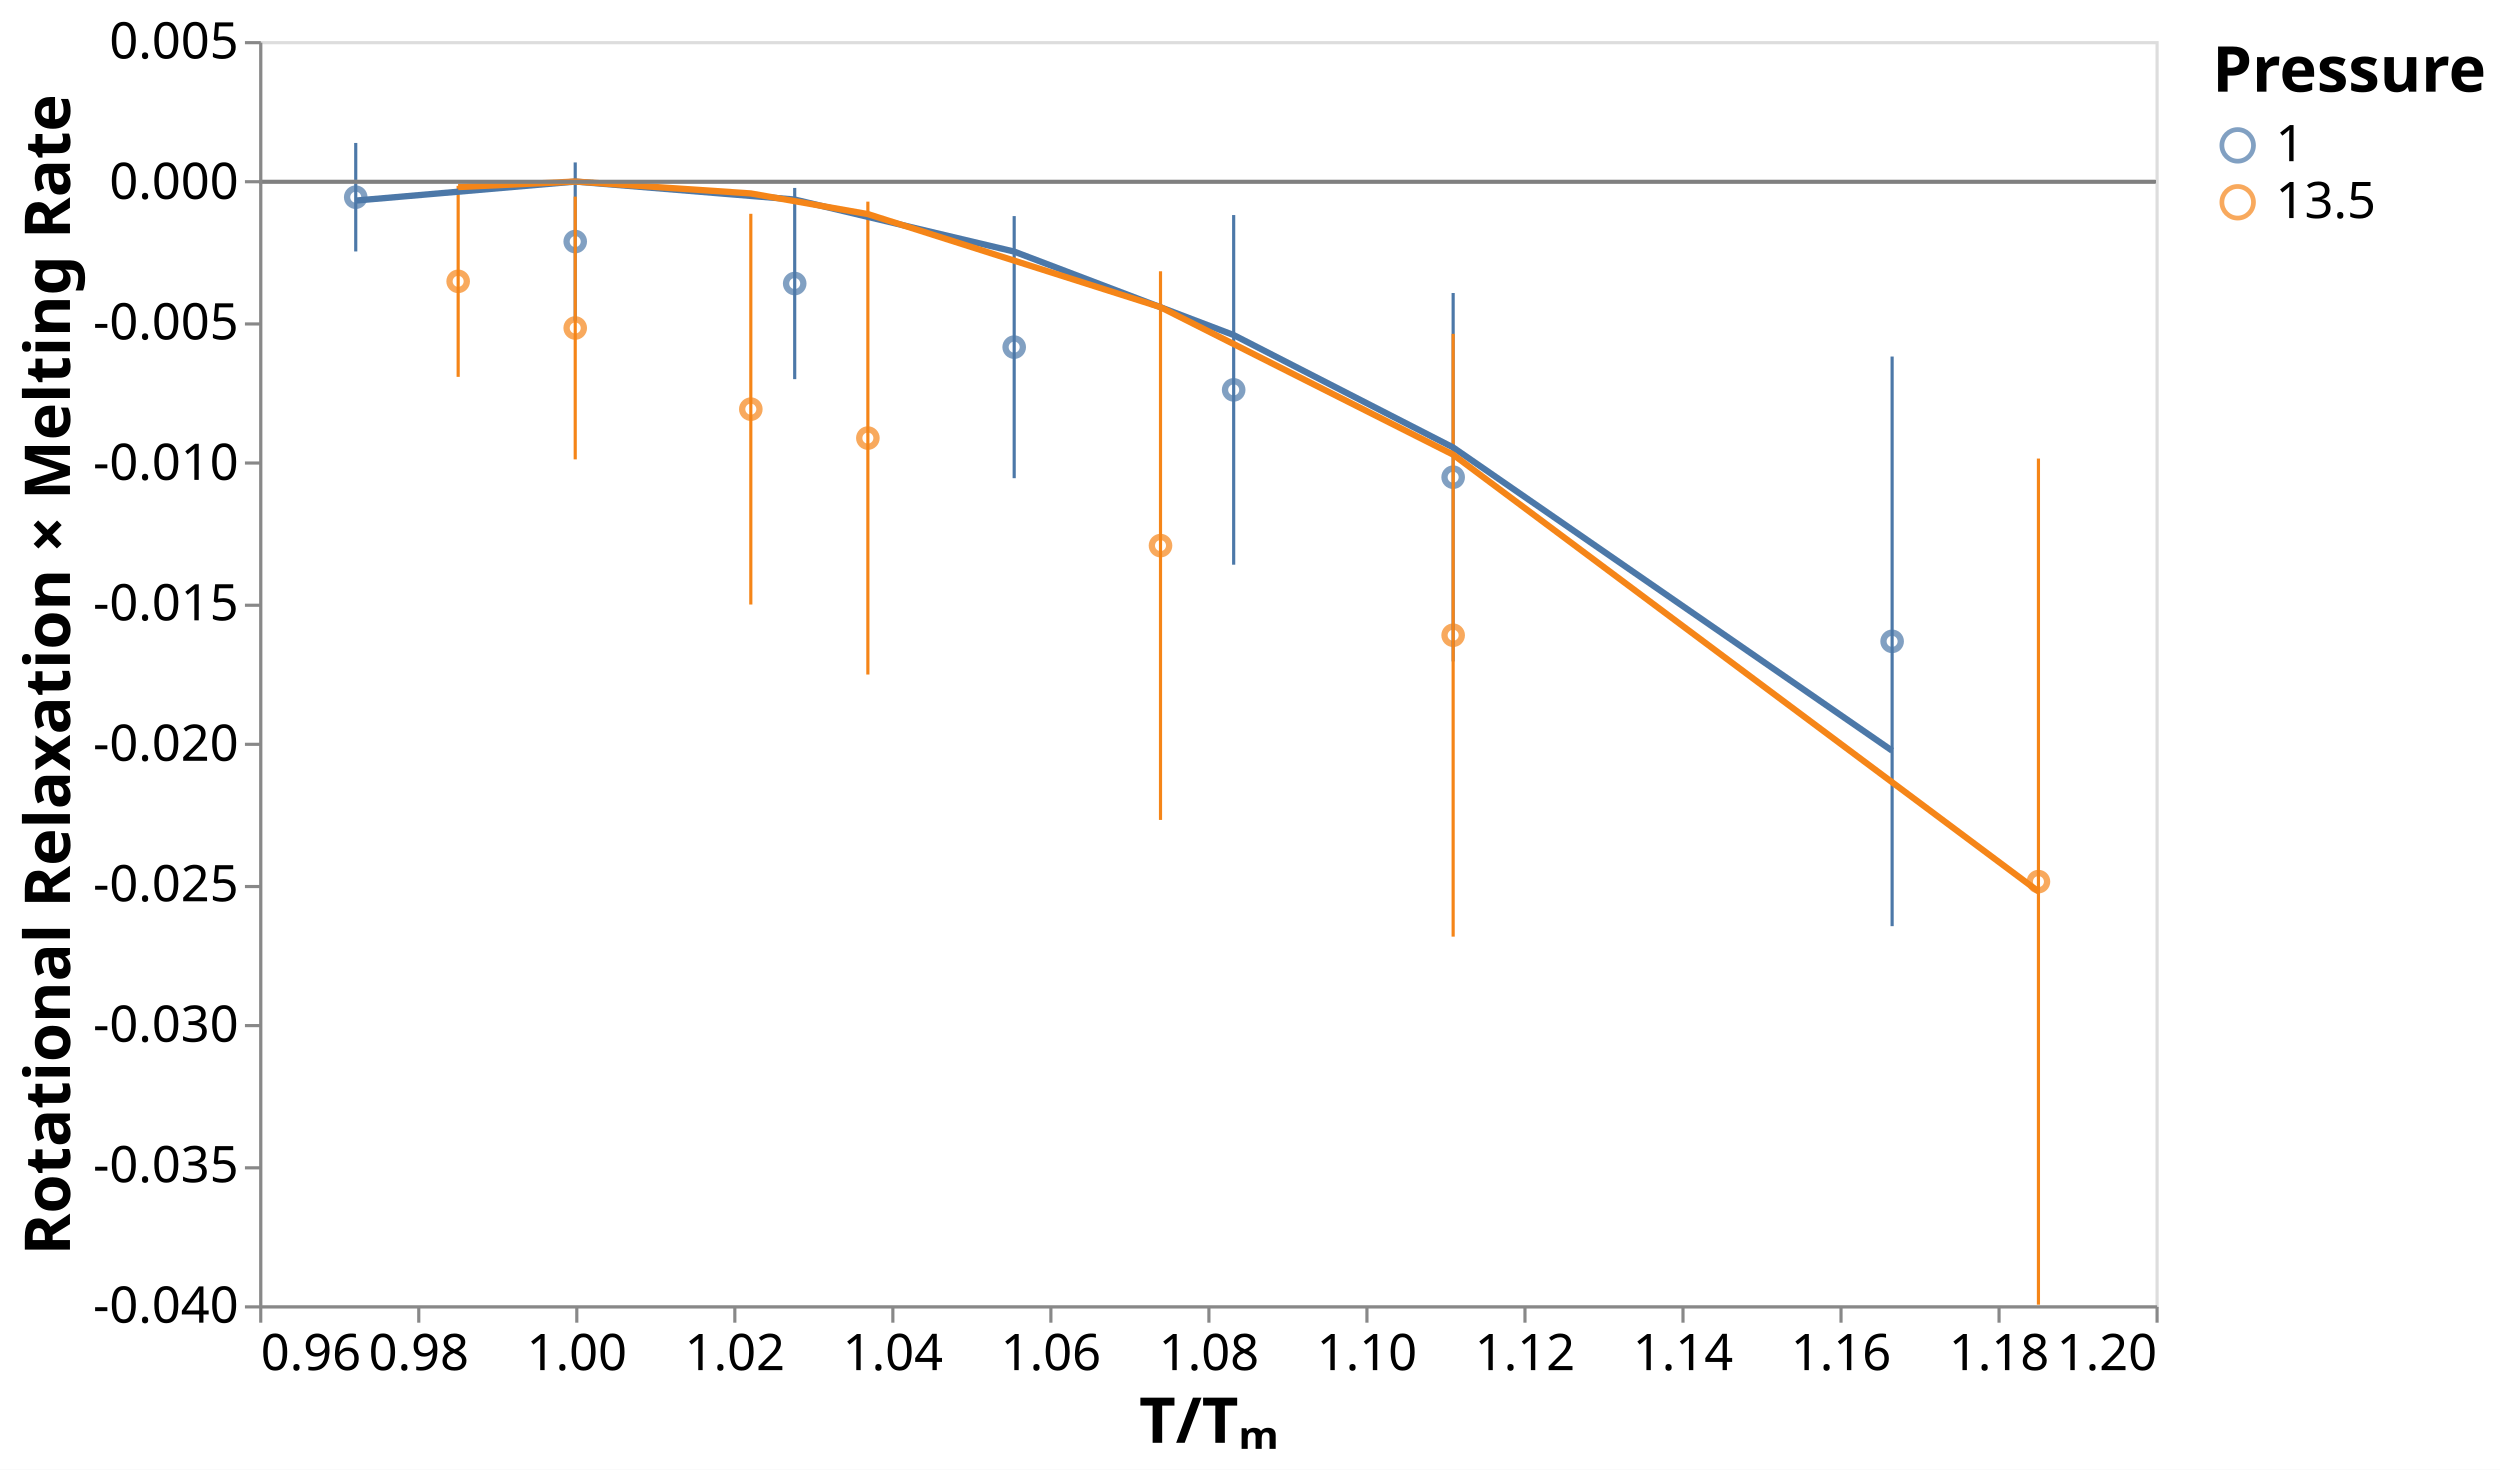
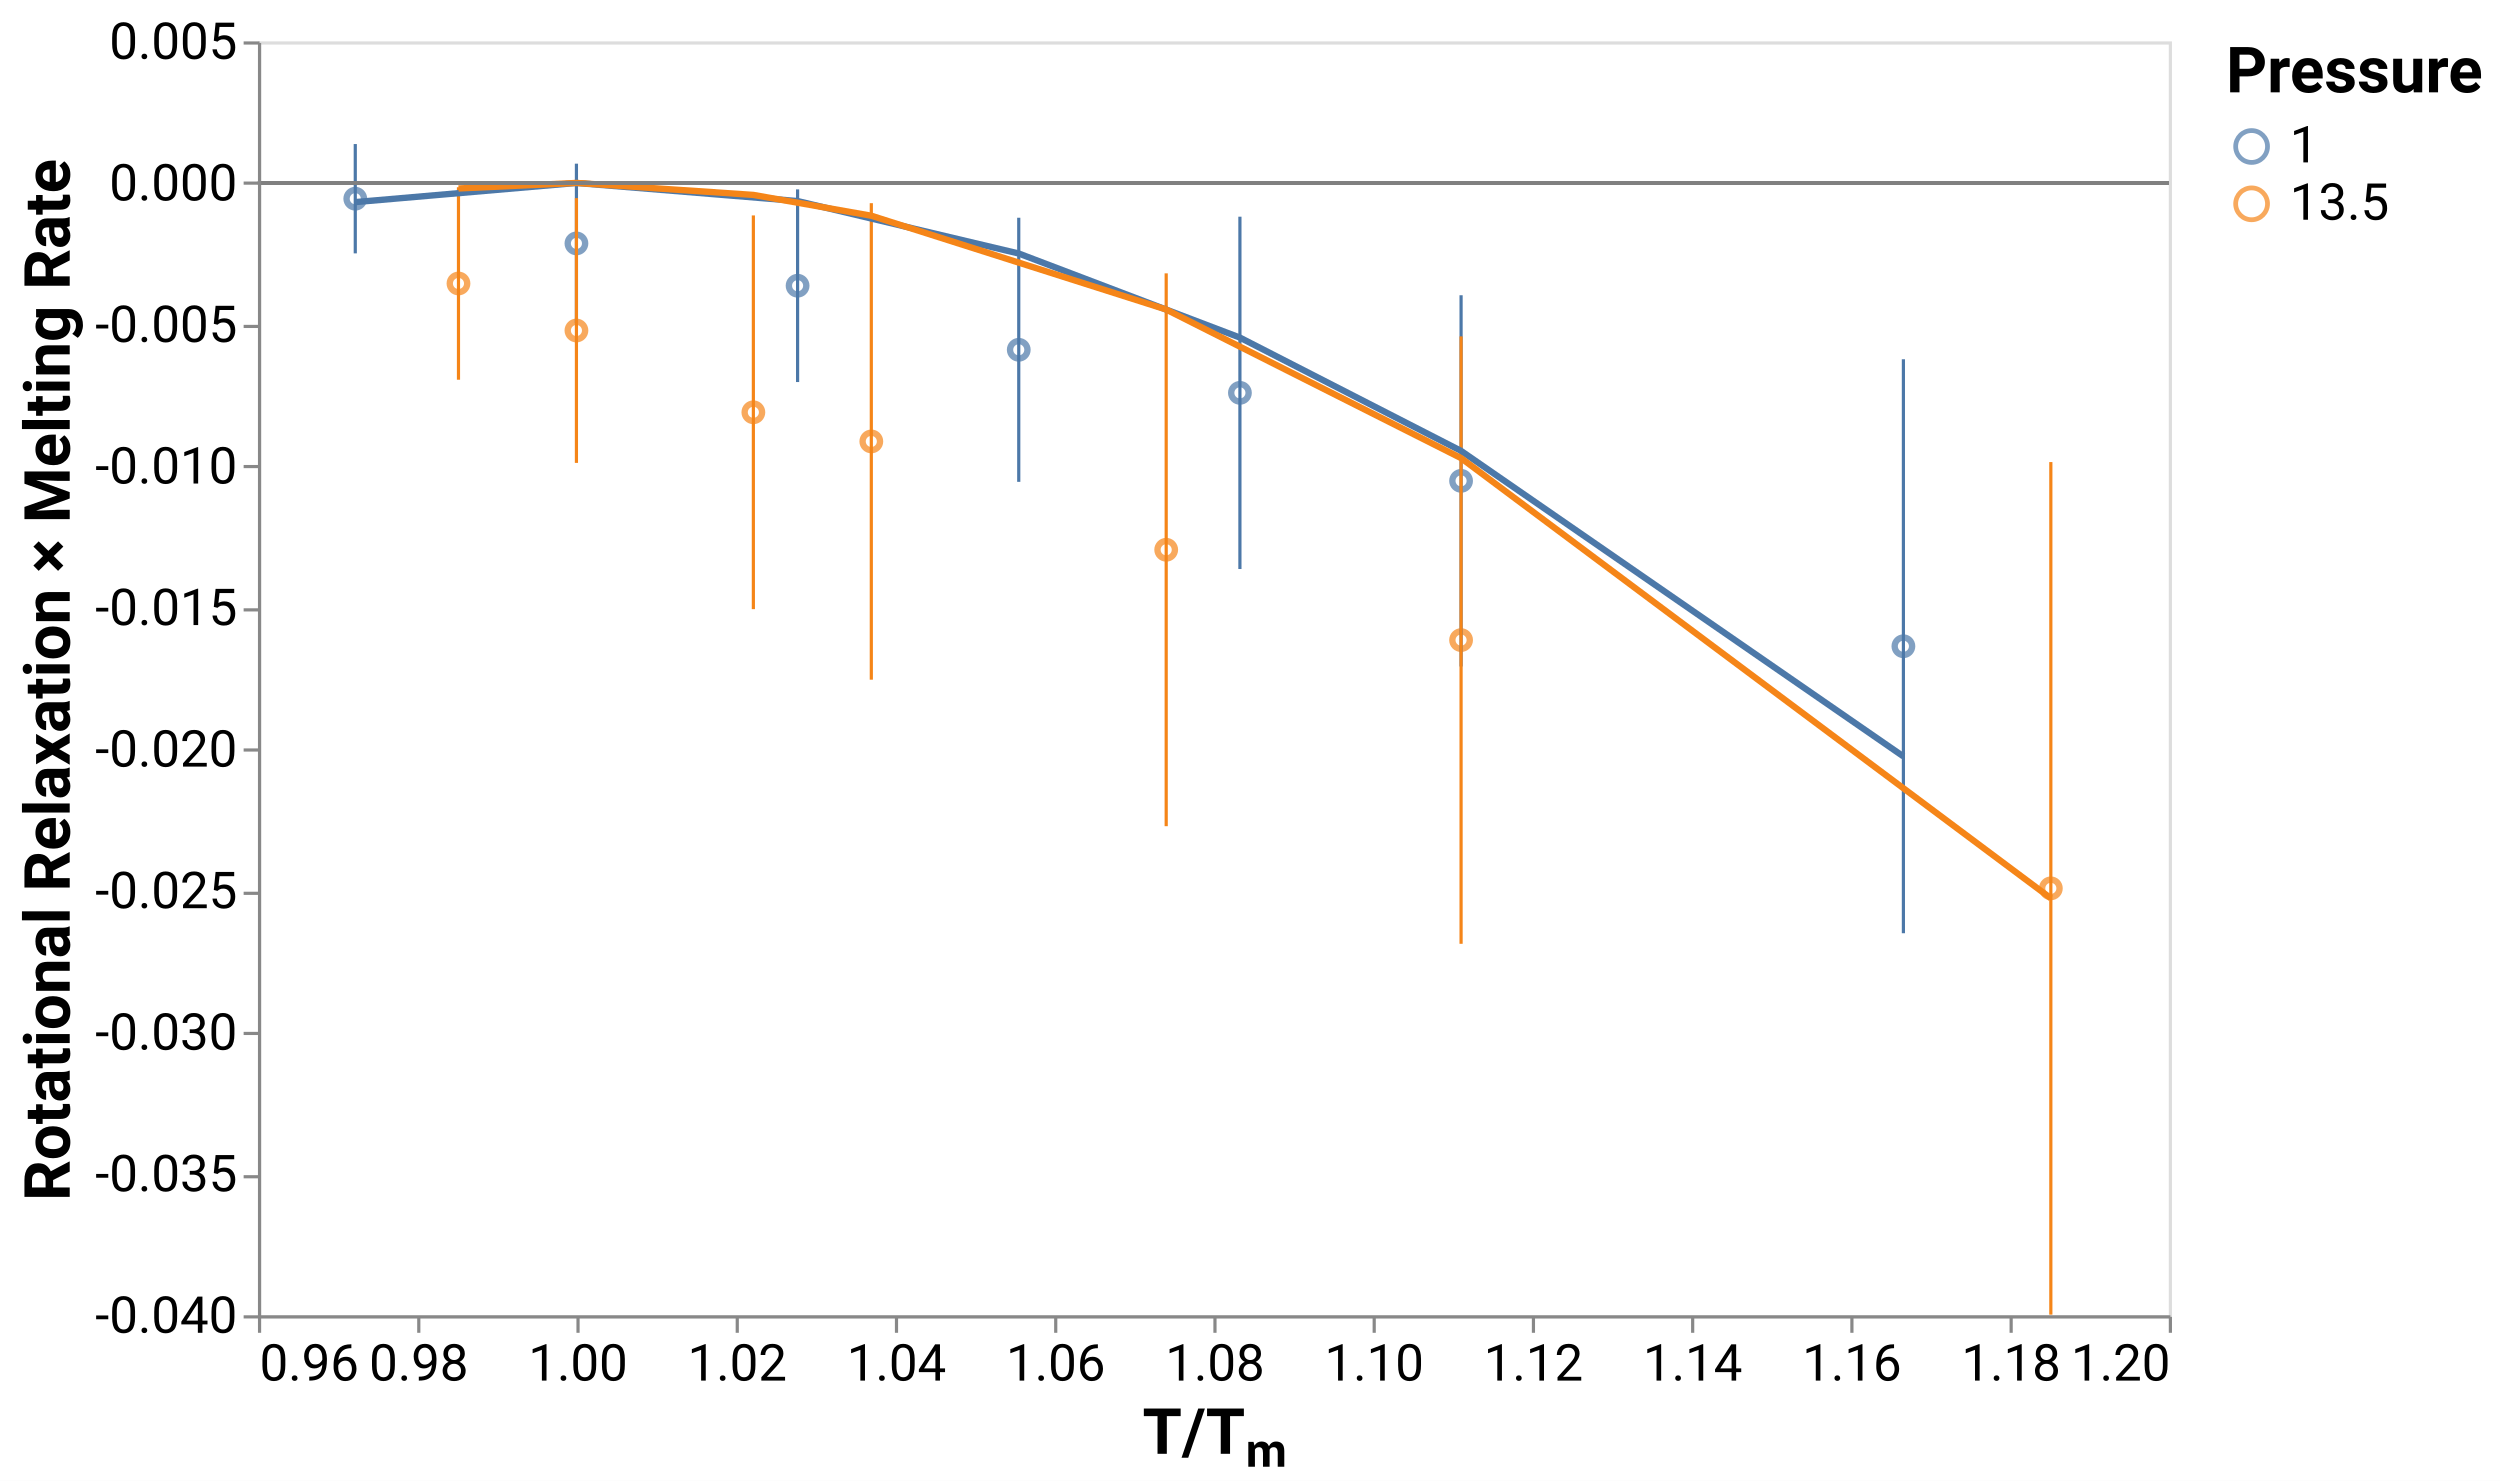
- <svg xmlns="http://www.w3.org/2000/svg" class="marks" width="791" height="465" viewBox="0 0 791 465" version="1.1">
-   <rect width="791" height="465" style="fill: white;" />
-   <g transform="translate(82,13)">
+ <svg xmlns="http://www.w3.org/2000/svg" class="marks" width="785" height="465" viewBox="0 0 785 465" version="1.1">
+   <rect width="785" height="465" style="fill: white;" />
+   <g transform="translate(81,13)">
    <g class="mark-group role-frame root">
      <g transform="translate(0,0)">
        <path class="background" d="M0.5,0.5h600v400h-600Z" style="fill: none; stroke: #ddd;" />
        <g>
          <g class="mark-symbol role-mark layer_0_layer_0_marks">
            <path transform="translate(30.55556,49.39436)" d="M2.739,0A2.739,2.739,0,1,1,-2.739,0A2.739,2.739,0,1,1,2.739,0" style="fill: none; stroke: #4c78a8; stroke-width: 2; opacity: 0.7;" />
            <path transform="translate(100,63.43042)" d="M2.739,0A2.739,2.739,0,1,1,-2.739,0A2.739,2.739,0,1,1,2.739,0" style="fill: none; stroke: #4c78a8; stroke-width: 2; opacity: 0.7;" />
            <path transform="translate(169.4444,76.71242)" d="M2.739,0A2.739,2.739,0,1,1,-2.739,0A2.739,2.739,0,1,1,2.739,0" style="fill: none; stroke: #4c78a8; stroke-width: 2; opacity: 0.7;" />
            <path transform="translate(238.8889,96.83455)" d="M2.739,0A2.739,2.739,0,1,1,-2.739,0A2.739,2.739,0,1,1,2.739,0" style="fill: none; stroke: #4c78a8; stroke-width: 2; opacity: 0.7;" />
            <path transform="translate(308.3333,110.3559)" d="M2.739,0A2.739,2.739,0,1,1,-2.739,0A2.739,2.739,0,1,1,2.739,0" style="fill: none; stroke: #4c78a8; stroke-width: 2; opacity: 0.7;" />
            <path transform="translate(377.7778,137.9886)" d="M2.739,0A2.739,2.739,0,1,1,-2.739,0A2.739,2.739,0,1,1,2.739,0" style="fill: none; stroke: #4c78a8; stroke-width: 2; opacity: 0.7;" />
            <path transform="translate(516.6667,189.9213)" d="M2.739,0A2.739,2.739,0,1,1,-2.739,0A2.739,2.739,0,1,1,2.739,0" style="fill: none; stroke: #4c78a8; stroke-width: 2; opacity: 0.7;" />
            <path transform="translate(62.96296,76.01323)" d="M2.739,0A2.739,2.739,0,1,1,-2.739,0A2.739,2.739,0,1,1,2.739,0" style="fill: none; stroke: #f58518; stroke-width: 2; opacity: 0.7;" />
            <path transform="translate(100,90.77768)" d="M2.739,0A2.739,2.739,0,1,1,-2.739,0A2.739,2.739,0,1,1,2.739,0" style="fill: none; stroke: #f58518; stroke-width: 2; opacity: 0.7;" />
            <path transform="translate(155.5556,116.4582)" d="M2.739,0A2.739,2.739,0,1,1,-2.739,0A2.739,2.739,0,1,1,2.739,0" style="fill: none; stroke: #f58518; stroke-width: 2; opacity: 0.7;" />
            <path transform="translate(192.5926,125.609)" d="M2.739,0A2.739,2.739,0,1,1,-2.739,0A2.739,2.739,0,1,1,2.739,0" style="fill: none; stroke: #f58518; stroke-width: 2; opacity: 0.7;" />
            <path transform="translate(285.1852,159.6275)" d="M2.739,0A2.739,2.739,0,1,1,-2.739,0A2.739,2.739,0,1,1,2.739,0" style="fill: none; stroke: #f58518; stroke-width: 2; opacity: 0.7;" />
            <path transform="translate(377.7778,187.9892)" d="M2.739,0A2.739,2.739,0,1,1,-2.739,0A2.739,2.739,0,1,1,2.739,0" style="fill: none; stroke: #f58518; stroke-width: 2; opacity: 0.7;" />
            <path transform="translate(562.963,265.9428)" d="M2.739,0A2.739,2.739,0,1,1,-2.739,0A2.739,2.739,0,1,1,2.739,0" style="fill: none; stroke: #f58518; stroke-width: 2; opacity: 0.7;" />
          </g>
          <g class="mark-rule role-mark layer_0_layer_1_layer_0_marks">
            <line transform="translate(30.55556,66.55942)" x2="0" y2="-34.33" style="fill: none; stroke: #4c78a8;" />
            <line transform="translate(100,88.46917)" x2="0" y2="-50.077" style="fill: none; stroke: #4c78a8;" />
            <line transform="translate(169.4444,106.9629)" x2="0" y2="-60.501" style="fill: none; stroke: #4c78a8;" />
            <line transform="translate(238.8889,138.2998)" x2="0" y2="-82.93" style="fill: none; stroke: #4c78a8;" />
            <line transform="translate(308.3333,165.6701)" x2="0" y2="-110.629" style="fill: none; stroke: #4c78a8;" />
            <line transform="translate(377.7778,196.2702)" x2="0" y2="-116.563" style="fill: none; stroke: #4c78a8;" />
            <line transform="translate(516.6667,280.0353)" x2="0" y2="-180.228" style="fill: none; stroke: #4c78a8;" />
            <line transform="translate(62.96296,106.2369)" x2="0" y2="-60.447" style="fill: none; stroke: #f58518;" />
            <line transform="translate(100,132.3472)" x2="0" y2="-83.139" style="fill: none; stroke: #f58518;" />
            <line transform="translate(155.5556,178.2722)" x2="0" y2="-123.628" style="fill: none; stroke: #f58518;" />
            <line transform="translate(192.5926,200.4225)" x2="0" y2="-149.627" style="fill: none; stroke: #f58518;" />
            <line transform="translate(285.1852,246.4227)" x2="0" y2="-173.59" style="fill: none; stroke: #f58518;" />
            <line transform="translate(377.7778,283.3526)" x2="0" y2="-190.727" style="fill: none; stroke: #f58518;" />
            <line transform="translate(562.963,399.797)" x2="0" y2="-267.708" style="fill: none; stroke: #f58518;" />
          </g>
          <g class="mark-group role-scope layer_0_layer_2_pathgroup">
            <g transform="translate(0,0)">
              <path class="background" d="M0,0h600v400h-600Z" style="fill: none;" />
              <g>
                <g class="mark-line role-mark layer_0_layer_2_marks">
                  <path d="M516.667,224.517L377.778,128.584L308.333,93.009L238.889,66.604L169.444,50.135L100,44.444L30.556,50.461" style="fill: none; stroke: #4c78a8; stroke-width: 2;" />
                </g>
              </g>
              <path class="foreground" d="" style="display: none; fill: none;" />
            </g>
            <g transform="translate(0,0)">
              <path class="background" d="M0,0h600v400h-600Z" style="fill: none;" />
              <g>
                <g class="mark-line role-mark layer_0_layer_2_marks">
                  <path d="M562.963,269.063L377.778,130.853L285.185,84.197L192.593,54.741L155.556,48.205L100,44.444L62.963,46.179" style="fill: none; stroke: #f58518; stroke-width: 2;" />
                </g>
              </g>
              <path class="foreground" d="" style="display: none; fill: none;" />
            </g>
          </g>
          <g class="mark-rule role-mark layer_1_marks">
            <line transform="translate(0,44.44444)" x2="600" y2="0" style="fill: none; stroke: grey;" />
            <line transform="translate(0,44.44444)" x2="600" y2="0" style="fill: none; stroke: grey;" />
            <line transform="translate(0,44.44444)" x2="600" y2="0" style="fill: none; stroke: grey;" />
            <line transform="translate(0,44.44444)" x2="600" y2="0" style="fill: none; stroke: grey;" />
            <line transform="translate(0,44.44444)" x2="600" y2="0" style="fill: none; stroke: grey;" />
            <line transform="translate(0,44.44444)" x2="600" y2="0" style="fill: none; stroke: grey;" />
            <line transform="translate(0,44.44444)" x2="600" y2="0" style="fill: none; stroke: grey;" />
            <line transform="translate(0,44.44444)" x2="600" y2="0" style="fill: none; stroke: grey;" />
            <line transform="translate(0,44.44444)" x2="600" y2="0" style="fill: none; stroke: grey;" />
            <line transform="translate(0,44.44444)" x2="600" y2="0" style="fill: none; stroke: grey;" />
            <line transform="translate(0,44.44444)" x2="600" y2="0" style="fill: none; stroke: grey;" />
            <line transform="translate(0,44.44444)" x2="600" y2="0" style="fill: none; stroke: grey;" />
            <line transform="translate(0,44.44444)" x2="600" y2="0" style="fill: none; stroke: grey;" />
            <line transform="translate(0,44.44444)" x2="600" y2="0" style="fill: none; stroke: grey;" />
          </g>
          <g class="mark-group role-legend">
            <g transform="translate(618,0)">
-               <path class="background" d="M0,0h86v59h-86Z" style="pointer-events: none; fill: none;" />
+               <path class="background" d="M0,0h81v59h-81Z" style="pointer-events: none; fill: none;" />
              <g>
                <g class="mark-group role-legend-entry">
                  <g transform="translate(0,25)">
                    <path class="background" d="M0,0h0v0h0Z" style="pointer-events: none; fill: none;" />
                    <g>
                      <g class="mark-group role-scope">
                        <g transform="translate(0,0)">
-                           <path class="background" d="M0,0h51.141v16h-51.141Z" style="pointer-events: none; fill: none; opacity: 1;" />
+                           <path class="background" d="M0,0h51.195v16h-51.195Z" style="pointer-events: none; fill: none; opacity: 1;" />
                          <g>
                            <g class="mark-symbol role-legend-symbol" style="pointer-events: none;">
                              <path transform="translate(8,8)" d="M5,0A5,5,0,1,1,-5,0A5,5,0,1,1,5,0" style="fill: none; stroke: #4c78a8; stroke-width: 1.5; opacity: 0.7;" />
                            </g>
                            <g class="mark-text role-legend-label" style="pointer-events: none;">
-                               <text text-anchor="start" transform="translate(20,13)" style="font-family: sans-serif; font-size: 16px; fill: #000; opacity: 1;">1</text>
+                               <text text-anchor="start" transform="translate(20,13)" style="font-family: Roboto; font-size: 16px; fill: #000; opacity: 1;">1</text>
                            </g>
                          </g>
                          <path class="foreground" d="" style="pointer-events: none; display: none; fill: none;" />
                        </g>
                        <g transform="translate(0,18)">
-                           <path class="background" d="M0,0h51.141v16h-51.141Z" style="pointer-events: none; fill: none; opacity: 1;" />
+                           <path class="background" d="M0,0h51.195v16h-51.195Z" style="pointer-events: none; fill: none; opacity: 1;" />
                          <g>
                            <g class="mark-symbol role-legend-symbol" style="pointer-events: none;">
                              <path transform="translate(8,8)" d="M5,0A5,5,0,1,1,-5,0A5,5,0,1,1,5,0" style="fill: none; stroke: #f58518; stroke-width: 1.5; opacity: 0.7;" />
                            </g>
                            <g class="mark-text role-legend-label" style="pointer-events: none;">
-                               <text text-anchor="start" transform="translate(20,13)" style="font-family: sans-serif; font-size: 16px; fill: #000; opacity: 1;">13.5</text>
+                               <text text-anchor="start" transform="translate(20,13)" style="font-family: Roboto; font-size: 16px; fill: #000; opacity: 1;">13.5</text>
                            </g>
                          </g>
                          <path class="foreground" d="" style="pointer-events: none; display: none; fill: none;" />
                        </g>
                      </g>
                    </g>
                    <path class="foreground" d="" style="pointer-events: none; display: none; fill: none;" />
                  </g>
                </g>
                <g class="mark-text role-legend-title" style="pointer-events: none;">
-                   <text text-anchor="start" transform="translate(0,16)" style="font-family: sans-serif; font-size: 20px; font-weight: bold; fill: #000; opacity: 1;">Pressure</text>
+                   <text text-anchor="start" transform="translate(0,16)" style="font-family: Roboto; font-size: 20px; font-weight: bold; fill: #000; opacity: 1;">Pressure</text>
                </g>
              </g>
              <path class="foreground" d="" style="pointer-events: none; display: none; fill: none;" />
            </g>
          </g>
          <g class="mark-group role-axis">
            <g transform="translate(0.5,400.5)">
              <path class="background" d="M0,0h0v0h0Z" style="pointer-events: none; fill: none;" />
              <g>
                <g class="mark-rule role-axis-tick" style="pointer-events: none;">
                  <line transform="translate(0,0)" x2="0" y2="5" style="fill: none; stroke: #888; stroke-width: 1; opacity: 1;" />
                  <line transform="translate(50,0)" x2="0" y2="5" style="fill: none; stroke: #888; stroke-width: 1; opacity: 1;" />
                  <line transform="translate(100,0)" x2="0" y2="5" style="fill: none; stroke: #888; stroke-width: 1; opacity: 1;" />
                  <line transform="translate(150,0)" x2="0" y2="5" style="fill: none; stroke: #888; stroke-width: 1; opacity: 1;" />
                  <line transform="translate(200,0)" x2="0" y2="5" style="fill: none; stroke: #888; stroke-width: 1; opacity: 1;" />
                  <line transform="translate(250,0)" x2="0" y2="5" style="fill: none; stroke: #888; stroke-width: 1; opacity: 1;" />
                  <line transform="translate(300,0)" x2="0" y2="5" style="fill: none; stroke: #888; stroke-width: 1; opacity: 1;" />
                  <line transform="translate(350,0)" x2="0" y2="5" style="fill: none; stroke: #888; stroke-width: 1; opacity: 1;" />
                  <line transform="translate(400,0)" x2="0" y2="5" style="fill: none; stroke: #888; stroke-width: 1; opacity: 1;" />
                  <line transform="translate(450,0)" x2="0" y2="5" style="fill: none; stroke: #888; stroke-width: 1; opacity: 1;" />
                  <line transform="translate(500,0)" x2="0" y2="5" style="fill: none; stroke: #888; stroke-width: 1; opacity: 1;" />
                  <line transform="translate(550,0)" x2="0" y2="5" style="fill: none; stroke: #888; stroke-width: 1; opacity: 1;" />
                  <line transform="translate(600,0)" x2="0" y2="5" style="fill: none; stroke: #888; stroke-width: 1; opacity: 1;" />
                </g>
                <g class="mark-text role-axis-label" style="pointer-events: none;">
-                   <text text-anchor="start" transform="translate(0,20)" style="font-family: sans-serif; font-size: 16px; fill: #000; opacity: 1;">0.96</text>
-                   <text text-anchor="middle" transform="translate(50,20)" style="font-family: sans-serif; font-size: 16px; fill: #000; opacity: 1;">0.98</text>
-                   <text text-anchor="middle" transform="translate(100,20)" style="font-family: sans-serif; font-size: 16px; fill: #000; opacity: 1;">1.00</text>
-                   <text text-anchor="middle" transform="translate(150,20)" style="font-family: sans-serif; font-size: 16px; fill: #000; opacity: 1;">1.02</text>
-                   <text text-anchor="middle" transform="translate(200,20)" style="font-family: sans-serif; font-size: 16px; fill: #000; opacity: 1;">1.04</text>
-                   <text text-anchor="middle" transform="translate(250,20)" style="font-family: sans-serif; font-size: 16px; fill: #000; opacity: 1;">1.06</text>
-                   <text text-anchor="middle" transform="translate(300,20)" style="font-family: sans-serif; font-size: 16px; fill: #000; opacity: 1;">1.08</text>
-                   <text text-anchor="middle" transform="translate(350,20)" style="font-family: sans-serif; font-size: 16px; fill: #000; opacity: 1;">1.10</text>
-                   <text text-anchor="middle" transform="translate(400,20)" style="font-family: sans-serif; font-size: 16px; fill: #000; opacity: 1;">1.12</text>
-                   <text text-anchor="middle" transform="translate(450,20)" style="font-family: sans-serif; font-size: 16px; fill: #000; opacity: 1;">1.14</text>
-                   <text text-anchor="middle" transform="translate(500,20)" style="font-family: sans-serif; font-size: 16px; fill: #000; opacity: 1;">1.16</text>
-                   <text text-anchor="middle" transform="translate(550,20)" style="font-family: sans-serif; font-size: 16px; fill: #000; opacity: 1;">1.18</text>
-                   <text text-anchor="end" transform="translate(600,20)" style="font-family: sans-serif; font-size: 16px; fill: #000; opacity: 1;">1.20</text>
+                   <text text-anchor="start" transform="translate(0,20)" style="font-family: Roboto; font-size: 16px; fill: #000; opacity: 1;">0.96</text>
+                   <text text-anchor="middle" transform="translate(50,20)" style="font-family: Roboto; font-size: 16px; fill: #000; opacity: 1;">0.98</text>
+                   <text text-anchor="middle" transform="translate(100,20)" style="font-family: Roboto; font-size: 16px; fill: #000; opacity: 1;">1.00</text>
+                   <text text-anchor="middle" transform="translate(150,20)" style="font-family: Roboto; font-size: 16px; fill: #000; opacity: 1;">1.02</text>
+                   <text text-anchor="middle" transform="translate(200,20)" style="font-family: Roboto; font-size: 16px; fill: #000; opacity: 1;">1.04</text>
+                   <text text-anchor="middle" transform="translate(250,20)" style="font-family: Roboto; font-size: 16px; fill: #000; opacity: 1;">1.06</text>
+                   <text text-anchor="middle" transform="translate(300,20)" style="font-family: Roboto; font-size: 16px; fill: #000; opacity: 1;">1.08</text>
+                   <text text-anchor="middle" transform="translate(350,20)" style="font-family: Roboto; font-size: 16px; fill: #000; opacity: 1;">1.10</text>
+                   <text text-anchor="middle" transform="translate(400,20)" style="font-family: Roboto; font-size: 16px; fill: #000; opacity: 1;">1.12</text>
+                   <text text-anchor="middle" transform="translate(450,20)" style="font-family: Roboto; font-size: 16px; fill: #000; opacity: 1;">1.14</text>
+                   <text text-anchor="middle" transform="translate(500,20)" style="font-family: Roboto; font-size: 16px; fill: #000; opacity: 1;">1.16</text>
+                   <text text-anchor="middle" transform="translate(550,20)" style="font-family: Roboto; font-size: 16px; fill: #000; opacity: 1;">1.18</text>
+                   <text text-anchor="end" transform="translate(600,20)" style="font-family: Roboto; font-size: 16px; fill: #000; opacity: 1;">1.20</text>
                </g>
                <g class="mark-rule role-axis-domain" style="pointer-events: none;">
                  <line transform="translate(0,0)" x2="600" y2="0" style="fill: none; stroke: #888; stroke-width: 1; opacity: 1;" />
                </g>
                <g class="mark-text role-axis-title" style="pointer-events: none;">
-                   <text text-anchor="middle" transform="translate(300,43)" style="font-family: sans-serif; font-size: 20px; font-weight: bold; fill: #000; opacity: 1;">T/Tₘ</text>
+                   <text text-anchor="middle" transform="translate(300,43)" style="font-family: Roboto; font-size: 20px; font-weight: bold; fill: #000; opacity: 1;">T/Tₘ</text>
                </g>
              </g>
              <path class="foreground" d="" style="pointer-events: none; display: none; fill: none;" />
            </g>
          </g>
          <g class="mark-group role-axis">
            <g transform="translate(0.5,0.5)">
              <path class="background" d="M0,0h0v0h0Z" style="pointer-events: none; fill: none;" />
              <g>
                <g class="mark-rule role-axis-tick" style="pointer-events: none;">
                  <line transform="translate(0,400)" x2="-5" y2="0" style="fill: none; stroke: #888; stroke-width: 1; opacity: 1;" />
                  <line transform="translate(0,356)" x2="-5" y2="0" style="fill: none; stroke: #888; stroke-width: 1; opacity: 1;" />
                  <line transform="translate(0,311)" x2="-5" y2="0" style="fill: none; stroke: #888; stroke-width: 1; opacity: 1;" />
                  <line transform="translate(0,267)" x2="-5" y2="0" style="fill: none; stroke: #888; stroke-width: 1; opacity: 1;" />
                  <line transform="translate(0,222)" x2="-5" y2="0" style="fill: none; stroke: #888; stroke-width: 1; opacity: 1;" />
                  <line transform="translate(0,178)" x2="-5" y2="0" style="fill: none; stroke: #888; stroke-width: 1; opacity: 1;" />
                  <line transform="translate(0,133)" x2="-5" y2="0" style="fill: none; stroke: #888; stroke-width: 1; opacity: 1;" />
                  <line transform="translate(0,89)" x2="-5" y2="0" style="fill: none; stroke: #888; stroke-width: 1; opacity: 1;" />
                  <line transform="translate(0,44)" x2="-5" y2="0" style="fill: none; stroke: #888; stroke-width: 1; opacity: 1;" />
                  <line transform="translate(0,0)" x2="-5" y2="0" style="fill: none; stroke: #888; stroke-width: 1; opacity: 1;" />
                </g>
                <g class="mark-text role-axis-label" style="pointer-events: none;">
-                   <text text-anchor="end" transform="translate(-7,405)" style="font-family: sans-serif; font-size: 16px; fill: #000; opacity: 1;">-0.040</text>
-                   <text text-anchor="end" transform="translate(-7,360.5556)" style="font-family: sans-serif; font-size: 16px; fill: #000; opacity: 1;">-0.035</text>
-                   <text text-anchor="end" transform="translate(-7,316.1111)" style="font-family: sans-serif; font-size: 16px; fill: #000; opacity: 1;">-0.030</text>
-                   <text text-anchor="end" transform="translate(-7,271.6667)" style="font-family: sans-serif; font-size: 16px; fill: #000; opacity: 1;">-0.025</text>
-                   <text text-anchor="end" transform="translate(-7,227.2222)" style="font-family: sans-serif; font-size: 16px; fill: #000; opacity: 1;">-0.020</text>
-                   <text text-anchor="end" transform="translate(-7,182.7778)" style="font-family: sans-serif; font-size: 16px; fill: #000; opacity: 1;">-0.015</text>
-                   <text text-anchor="end" transform="translate(-7,138.3333)" style="font-family: sans-serif; font-size: 16px; fill: #000; opacity: 1;">-0.010</text>
-                   <text text-anchor="end" transform="translate(-7,93.88889)" style="font-family: sans-serif; font-size: 16px; fill: #000; opacity: 1;">-0.005</text>
-                   <text text-anchor="end" transform="translate(-7,49.44444)" style="font-family: sans-serif; font-size: 16px; fill: #000; opacity: 1;">0.000</text>
-                   <text text-anchor="end" transform="translate(-7,5)" style="font-family: sans-serif; font-size: 16px; fill: #000; opacity: 1;">0.005</text>
+                   <text text-anchor="end" transform="translate(-7,405)" style="font-family: Roboto; font-size: 16px; fill: #000; opacity: 1;">-0.040</text>
+                   <text text-anchor="end" transform="translate(-7,360.5556)" style="font-family: Roboto; font-size: 16px; fill: #000; opacity: 1;">-0.035</text>
+                   <text text-anchor="end" transform="translate(-7,316.1111)" style="font-family: Roboto; font-size: 16px; fill: #000; opacity: 1;">-0.030</text>
+                   <text text-anchor="end" transform="translate(-7,271.6667)" style="font-family: Roboto; font-size: 16px; fill: #000; opacity: 1;">-0.025</text>
+                   <text text-anchor="end" transform="translate(-7,227.2222)" style="font-family: Roboto; font-size: 16px; fill: #000; opacity: 1;">-0.020</text>
+                   <text text-anchor="end" transform="translate(-7,182.7778)" style="font-family: Roboto; font-size: 16px; fill: #000; opacity: 1;">-0.015</text>
+                   <text text-anchor="end" transform="translate(-7,138.3333)" style="font-family: Roboto; font-size: 16px; fill: #000; opacity: 1;">-0.010</text>
+                   <text text-anchor="end" transform="translate(-7,93.88889)" style="font-family: Roboto; font-size: 16px; fill: #000; opacity: 1;">-0.005</text>
+                   <text text-anchor="end" transform="translate(-7,49.44444)" style="font-family: Roboto; font-size: 16px; fill: #000; opacity: 1;">0.000</text>
+                   <text text-anchor="end" transform="translate(-7,5)" style="font-family: Roboto; font-size: 16px; fill: #000; opacity: 1;">0.005</text>
                </g>
                <g class="mark-rule role-axis-domain" style="pointer-events: none;">
                  <line transform="translate(0,400)" x2="0" y2="-400" style="fill: none; stroke: #888; stroke-width: 1; opacity: 1;" />
                </g>
                <g class="mark-text role-axis-title" style="pointer-events: none;">
-                   <text text-anchor="middle" transform="translate(-56.36719,200) rotate(-90) translate(0,-4)" style="font-family: sans-serif; font-size: 20px; font-weight: bold; fill: #000; opacity: 1;">Rotational Relaxation × Melting Rate</text>
+                   <text text-anchor="middle" transform="translate(-55.60938,200) rotate(-90) translate(0,-4)" style="font-family: Roboto; font-size: 20px; font-weight: bold; fill: #000; opacity: 1;">Rotational Relaxation × Melting Rate</text>
                </g>
              </g>
              <path class="foreground" d="" style="pointer-events: none; display: none; fill: none;" />
            </g>
          </g>
        </g>
        <path class="foreground" d="" style="display: none; fill: none;" />
      </g>
    </g>
  </g>
</svg>
